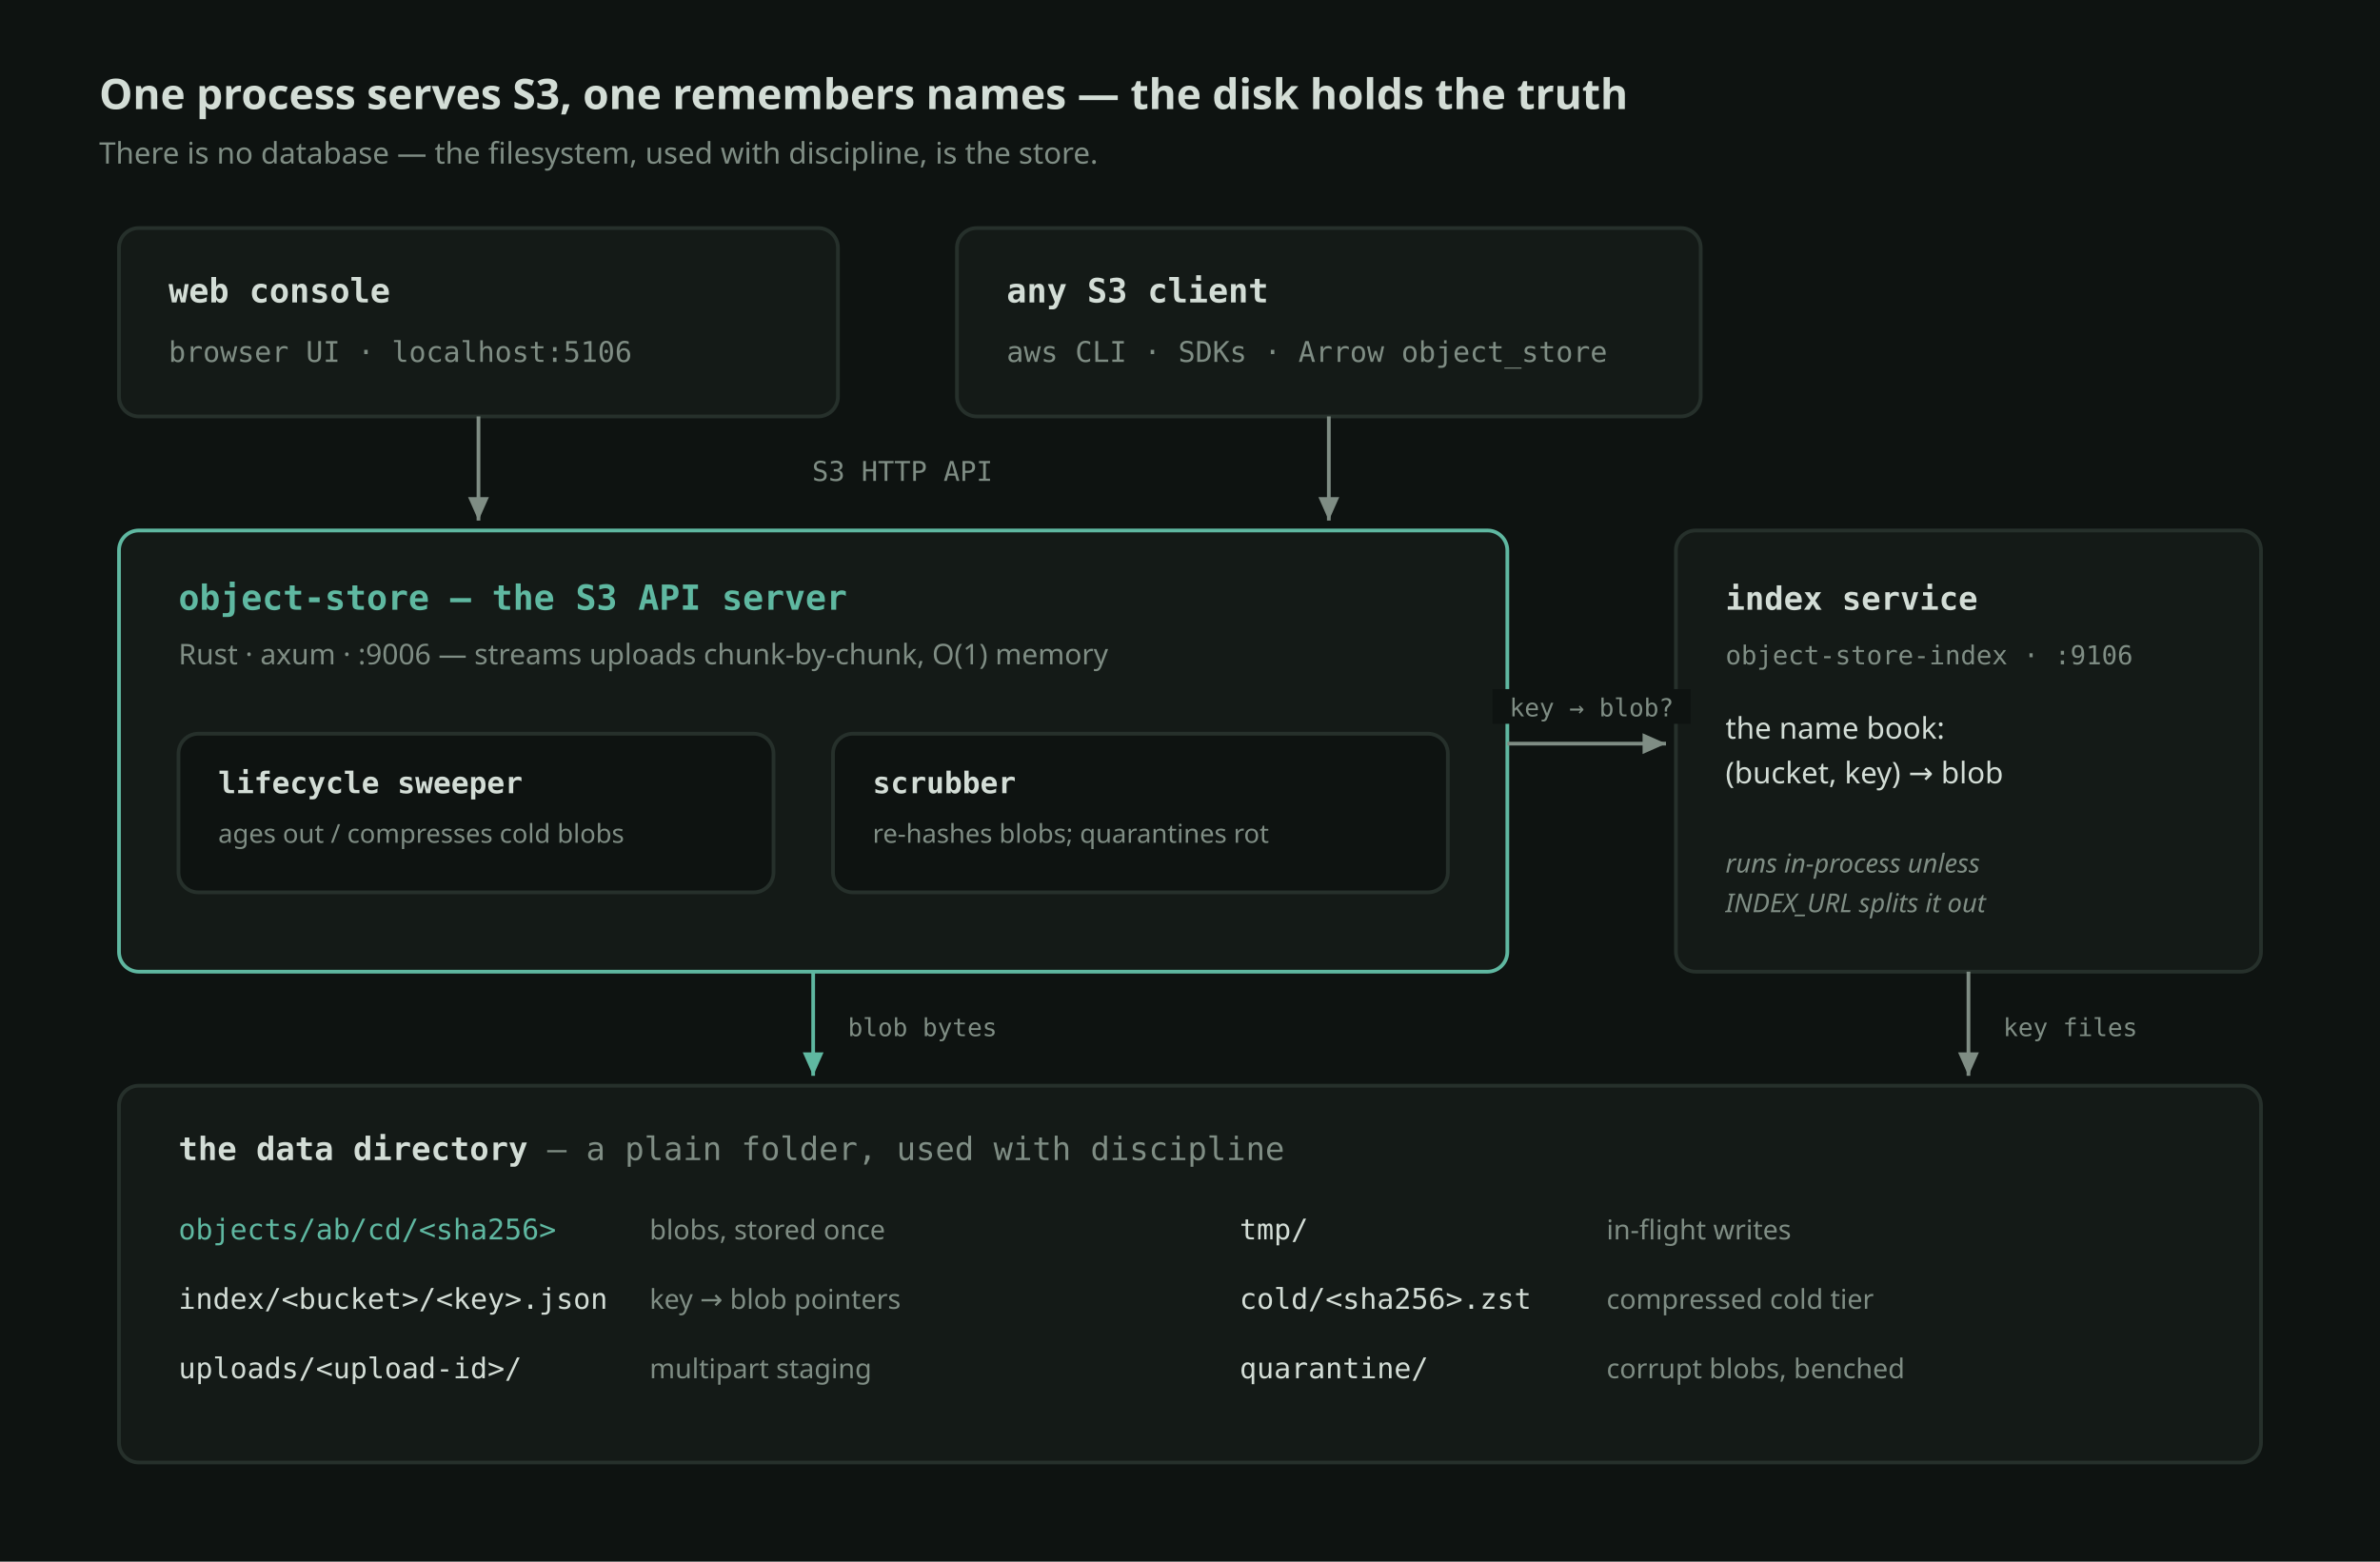
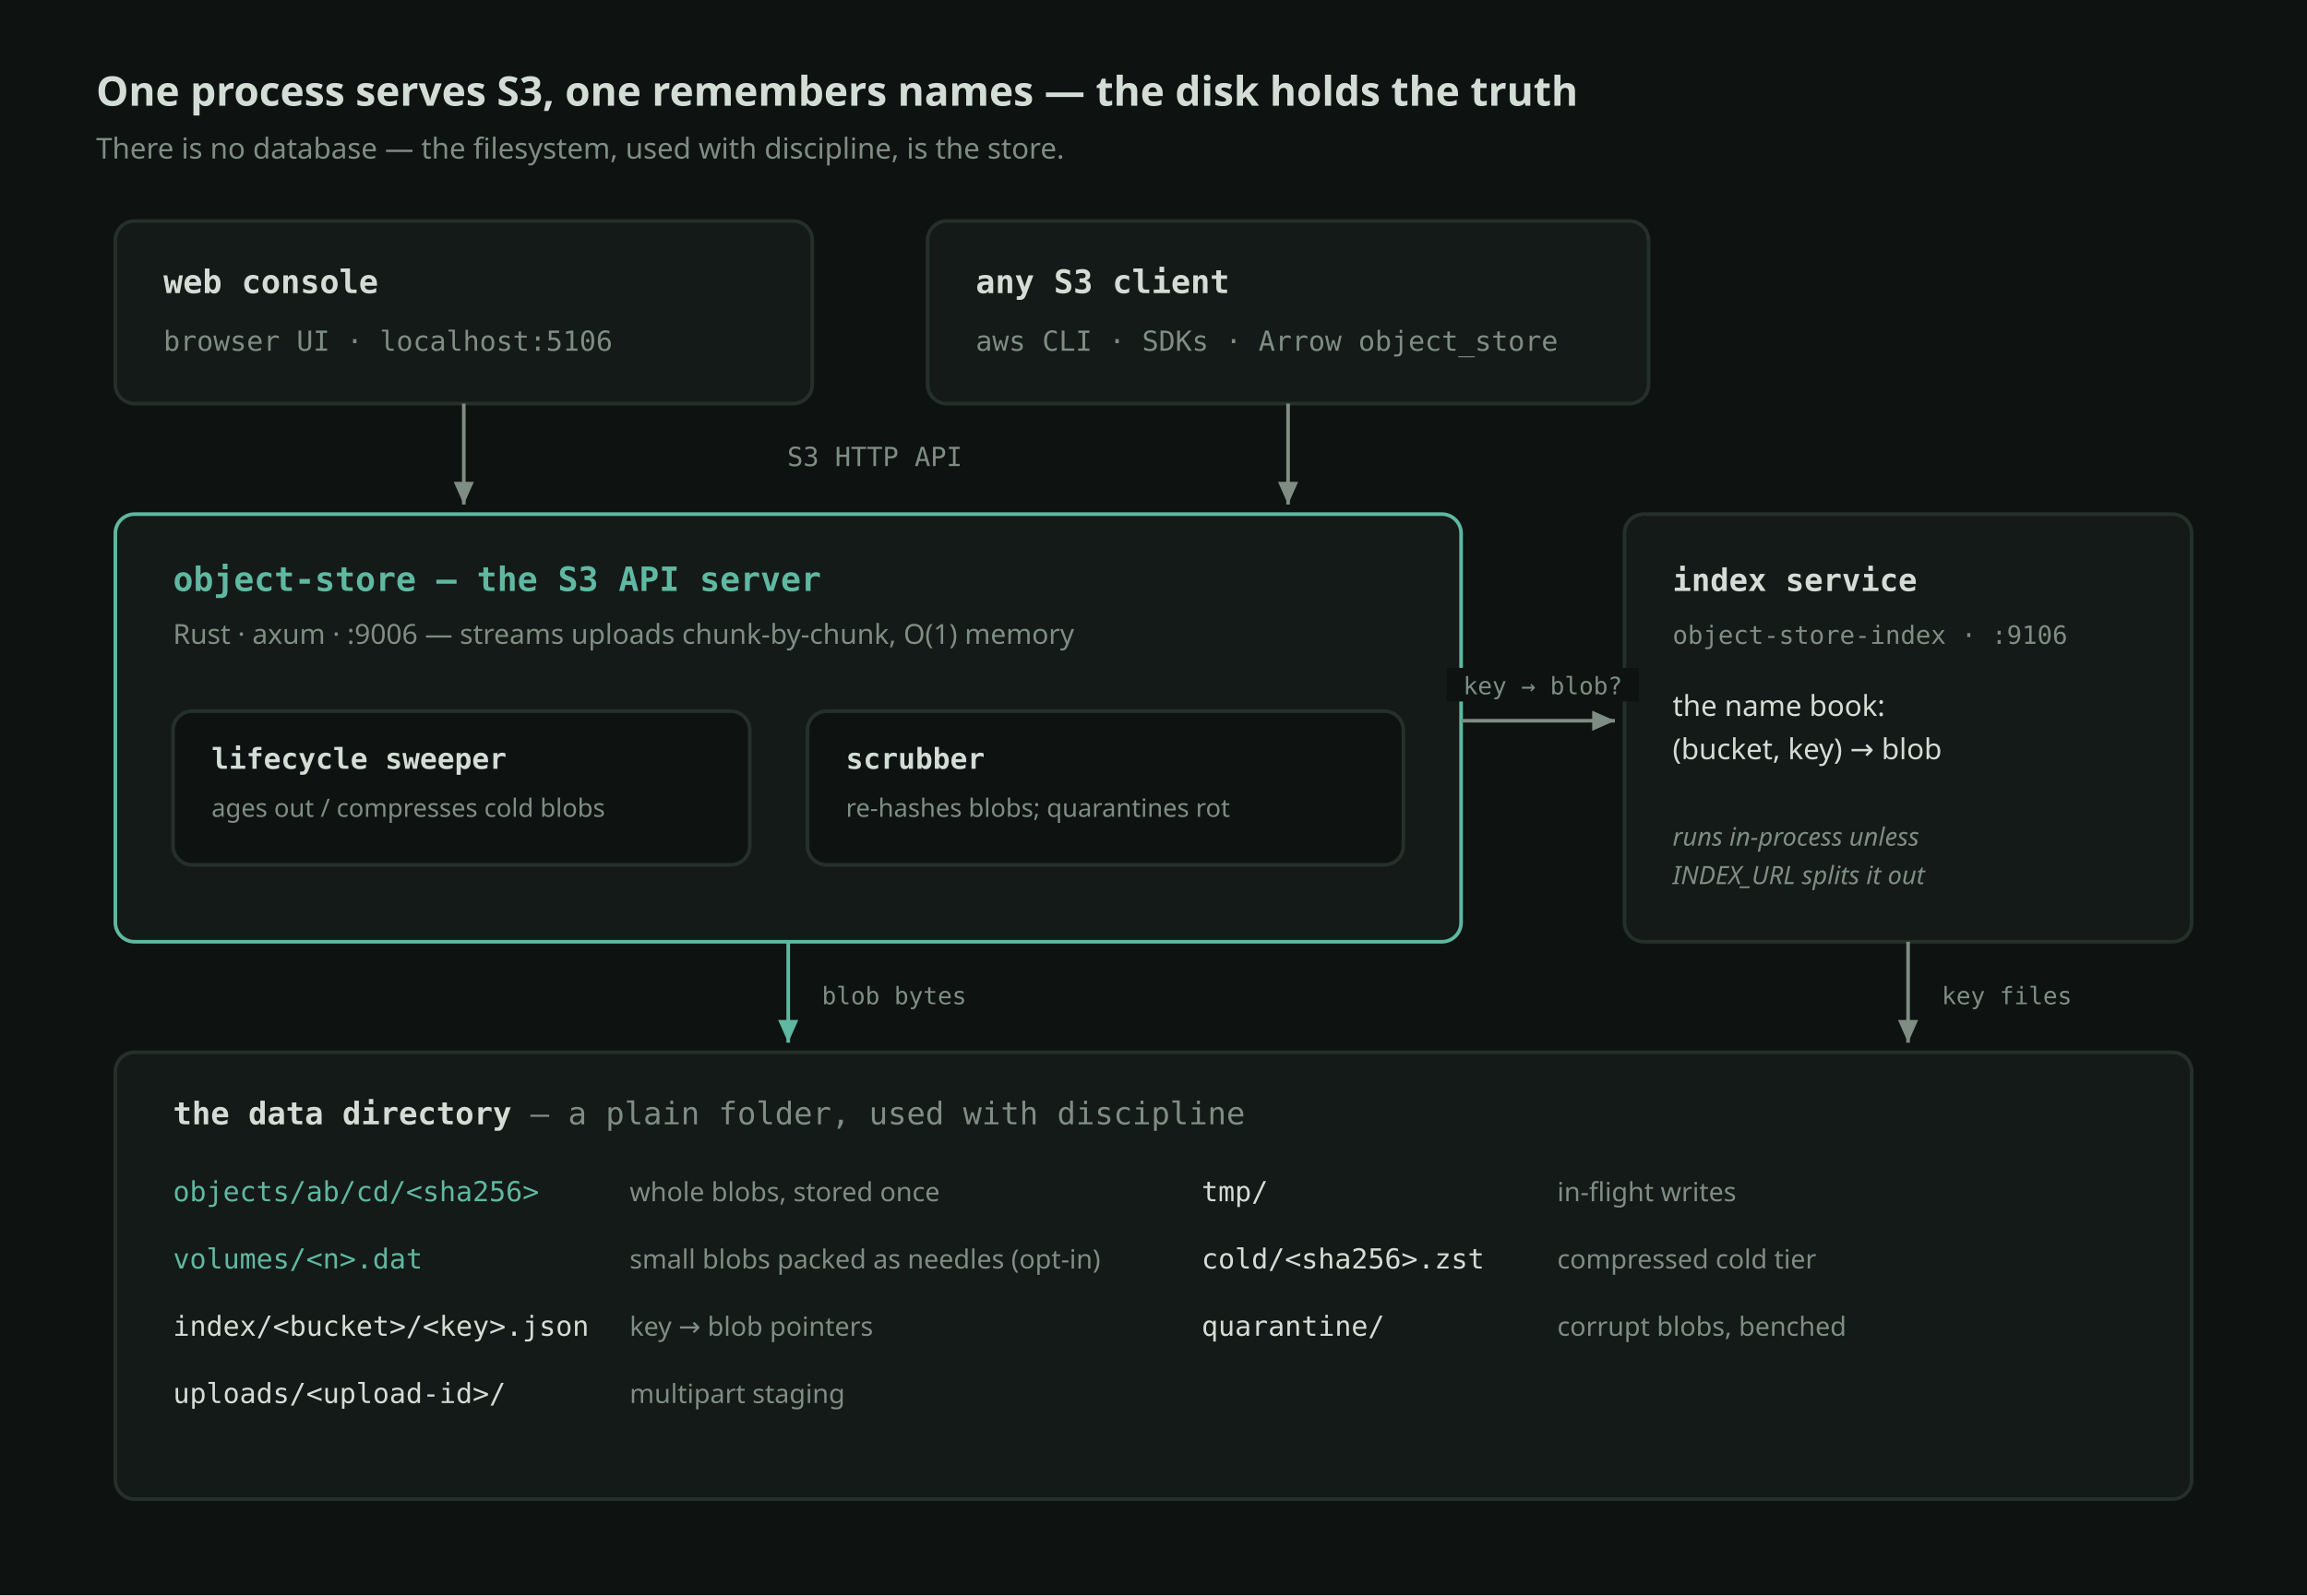
- <svg xmlns="http://www.w3.org/2000/svg" viewBox="0 0 960 630" role="img" aria-label="System overview of the object store">
+ <svg xmlns="http://www.w3.org/2000/svg" viewBox="0 0 960 664" role="img" aria-label="System overview of the object store">
  <defs>
    <marker id="arrow" viewBox="0 0 10 10" refX="9" refY="5" markerWidth="7" markerHeight="7" orient="auto-start-reverse">
      <path d="M 0 1 L 9 5 L 0 9 z" fill="#7f8d84" />
    </marker>
    <marker id="arrow-accent" viewBox="0 0 10 10" refX="9" refY="5" markerWidth="7" markerHeight="7" orient="auto-start-reverse">
      <path d="M 0 1 L 9 5 L 0 9 z" fill="#5fb8a1" />
    </marker>
  </defs>
-   <rect x="0" y="0" width="960" height="630" fill="#0e1311" />
+   <rect x="0" y="0" width="960" height="664" fill="#0e1311" />
  <text x="40" y="44" font-family="system-ui, sans-serif" font-size="17" font-weight="700" fill="#d3ddd6">One process serves S3, one remembers names — the disk holds the truth</text>
  <text x="40" y="66" font-family="system-ui, sans-serif" font-size="12" fill="#7f8d84">There is no database — the filesystem, used with discipline, is the store.</text>
  <rect x="48" y="92" width="290" height="76" rx="8" fill="#141a17" stroke="#26302b" stroke-width="1.5" />
  <text x="68" y="122" font-family="ui-monospace, SFMono-Regular, Menlo, monospace" font-size="13.5" font-weight="700" fill="#d3ddd6">web console</text>
  <text x="68" y="146" font-family="ui-monospace, SFMono-Regular, Menlo, monospace" font-size="11.5" fill="#7f8d84">browser UI · localhost:5106</text>
  <rect x="386" y="92" width="300" height="76" rx="8" fill="#141a17" stroke="#26302b" stroke-width="1.5" />
  <text x="406" y="122" font-family="ui-monospace, SFMono-Regular, Menlo, monospace" font-size="13.5" font-weight="700" fill="#d3ddd6">any S3 client</text>
  <text x="406" y="146" font-family="ui-monospace, SFMono-Regular, Menlo, monospace" font-size="11.5" fill="#7f8d84">aws CLI · SDKs · Arrow object_store</text>
  <line x1="193" y1="168" x2="193" y2="210" stroke="#7f8d84" stroke-width="1.5" marker-end="url(#arrow)" />
  <line x1="536" y1="168" x2="536" y2="210" stroke="#7f8d84" stroke-width="1.5" marker-end="url(#arrow)" />
  <text x="364" y="194" font-family="ui-monospace, SFMono-Regular, Menlo, monospace" font-size="11" fill="#7f8d84" text-anchor="middle">S3 HTTP API</text>
  <rect x="48" y="214" width="560" height="178" rx="8" fill="#141a17" stroke="#5fb8a1" stroke-width="1.5" />
  <text x="72" y="246" font-family="ui-monospace, SFMono-Regular, Menlo, monospace" font-size="14" font-weight="700" fill="#5fb8a1">object-store — the S3 API server</text>
  <text x="72" y="268" font-family="system-ui, sans-serif" font-size="11.5" fill="#7f8d84">Rust · axum · :9006 — streams uploads chunk-by-chunk, O(1) memory</text>
  <rect x="72" y="296" width="240" height="64" rx="8" fill="#0e1311" stroke="#26302b" stroke-width="1.5" />
  <text x="88" y="320" font-family="ui-monospace, SFMono-Regular, Menlo, monospace" font-size="12" font-weight="700" fill="#d3ddd6">lifecycle sweeper</text>
  <text x="88" y="340" font-family="system-ui, sans-serif" font-size="10.5" fill="#7f8d84">ages out / compresses cold blobs</text>
  <rect x="336" y="296" width="248" height="64" rx="8" fill="#0e1311" stroke="#26302b" stroke-width="1.5" />
  <text x="352" y="320" font-family="ui-monospace, SFMono-Regular, Menlo, monospace" font-size="12" font-weight="700" fill="#d3ddd6">scrubber</text>
  <text x="352" y="340" font-family="system-ui, sans-serif" font-size="10.5" fill="#7f8d84">re-hashes blobs; quarantines rot</text>
  <rect x="676" y="214" width="236" height="178" rx="8" fill="#141a17" stroke="#26302b" stroke-width="1.5" />
  <text x="696" y="246" font-family="ui-monospace, SFMono-Regular, Menlo, monospace" font-size="13" font-weight="700" fill="#d3ddd6">index service</text>
  <text x="696" y="268" font-family="ui-monospace, SFMono-Regular, Menlo, monospace" font-size="10.5" fill="#7f8d84">object-store-index · :9106</text>
  <text x="696" y="298" font-family="system-ui, sans-serif" font-size="12" fill="#d3ddd6">the name book:</text>
  <text x="696" y="316" font-family="system-ui, sans-serif" font-size="12" fill="#d3ddd6">(bucket, key) → blob</text>
  <text x="696" y="352" font-family="system-ui, sans-serif" font-size="10.5" font-style="italic" fill="#7f8d84">runs in-process unless</text>
  <text x="696" y="368" font-family="system-ui, sans-serif" font-size="10.5" font-style="italic" fill="#7f8d84">INDEX_URL splits it out</text>
  <line x1="608" y1="300" x2="672" y2="300" stroke="#7f8d84" stroke-width="1.5" marker-end="url(#arrow)" />
  <rect x="602" y="278" width="80" height="14" fill="#0e1311" />
  <text x="642" y="289" font-family="ui-monospace, SFMono-Regular, Menlo, monospace" font-size="10" fill="#7f8d84" text-anchor="middle">key → blob?</text>
  <line x1="328" y1="392" x2="328" y2="434" stroke="#5fb8a1" stroke-width="1.5" marker-end="url(#arrow-accent)" />
  <text x="342" y="418" font-family="ui-monospace, SFMono-Regular, Menlo, monospace" font-size="10" fill="#7f8d84">blob bytes</text>
  <line x1="794" y1="392" x2="794" y2="434" stroke="#7f8d84" stroke-width="1.5" marker-end="url(#arrow)" />
  <text x="808" y="418" font-family="ui-monospace, SFMono-Regular, Menlo, monospace" font-size="10" fill="#7f8d84">key files</text>
-   <rect x="48" y="438" width="864" height="152" rx="8" fill="#141a17" stroke="#26302b" stroke-width="1.5" />
+   <rect x="48" y="438" width="864" height="186" rx="8" fill="#141a17" stroke="#26302b" stroke-width="1.5" />
  <text x="72" y="468" font-family="ui-monospace, SFMono-Regular, Menlo, monospace" font-size="13" font-weight="700" fill="#d3ddd6">the data directory <tspan fill="#7f8d84" font-weight="400">— a plain folder, used with discipline</tspan>
  </text>
  <text x="72" y="500" font-family="ui-monospace, SFMono-Regular, Menlo, monospace" font-size="11.5" fill="#5fb8a1">objects/ab/cd/&lt;sha256&gt;</text>
-   <text x="262" y="500" font-family="system-ui, sans-serif" font-size="11" fill="#7f8d84">blobs, stored once</text>
-   <text x="72" y="528" font-family="ui-monospace, SFMono-Regular, Menlo, monospace" font-size="11.5" fill="#d3ddd6">index/&lt;bucket&gt;/&lt;key&gt;.json</text>
-   <text x="262" y="528" font-family="system-ui, sans-serif" font-size="11" fill="#7f8d84">key → blob pointers</text>
-   <text x="72" y="556" font-family="ui-monospace, SFMono-Regular, Menlo, monospace" font-size="11.5" fill="#d3ddd6">uploads/&lt;upload-id&gt;/</text>
-   <text x="262" y="556" font-family="system-ui, sans-serif" font-size="11" fill="#7f8d84">multipart staging</text>
+   <text x="262" y="500" font-family="system-ui, sans-serif" font-size="11" fill="#7f8d84">whole blobs, stored once</text>
+   <text x="72" y="528" font-family="ui-monospace, SFMono-Regular, Menlo, monospace" font-size="11.5" fill="#5fb8a1">volumes/&lt;n&gt;.dat</text>
+   <text x="262" y="528" font-family="system-ui, sans-serif" font-size="11" fill="#7f8d84">small blobs packed as needles (opt-in)</text>
+   <text x="72" y="556" font-family="ui-monospace, SFMono-Regular, Menlo, monospace" font-size="11.5" fill="#d3ddd6">index/&lt;bucket&gt;/&lt;key&gt;.json</text>
+   <text x="262" y="556" font-family="system-ui, sans-serif" font-size="11" fill="#7f8d84">key → blob pointers</text>
+   <text x="72" y="584" font-family="ui-monospace, SFMono-Regular, Menlo, monospace" font-size="11.5" fill="#d3ddd6">uploads/&lt;upload-id&gt;/</text>
+   <text x="262" y="584" font-family="system-ui, sans-serif" font-size="11" fill="#7f8d84">multipart staging</text>
  <text x="500" y="500" font-family="ui-monospace, SFMono-Regular, Menlo, monospace" font-size="11.5" fill="#d3ddd6">tmp/</text>
  <text x="648" y="500" font-family="system-ui, sans-serif" font-size="11" fill="#7f8d84">in-flight writes</text>
  <text x="500" y="528" font-family="ui-monospace, SFMono-Regular, Menlo, monospace" font-size="11.5" fill="#d3ddd6">cold/&lt;sha256&gt;.zst</text>
  <text x="648" y="528" font-family="system-ui, sans-serif" font-size="11" fill="#7f8d84">compressed cold tier</text>
  <text x="500" y="556" font-family="ui-monospace, SFMono-Regular, Menlo, monospace" font-size="11.5" fill="#d3ddd6">quarantine/</text>
  <text x="648" y="556" font-family="system-ui, sans-serif" font-size="11" fill="#7f8d84">corrupt blobs, benched</text>
</svg>
